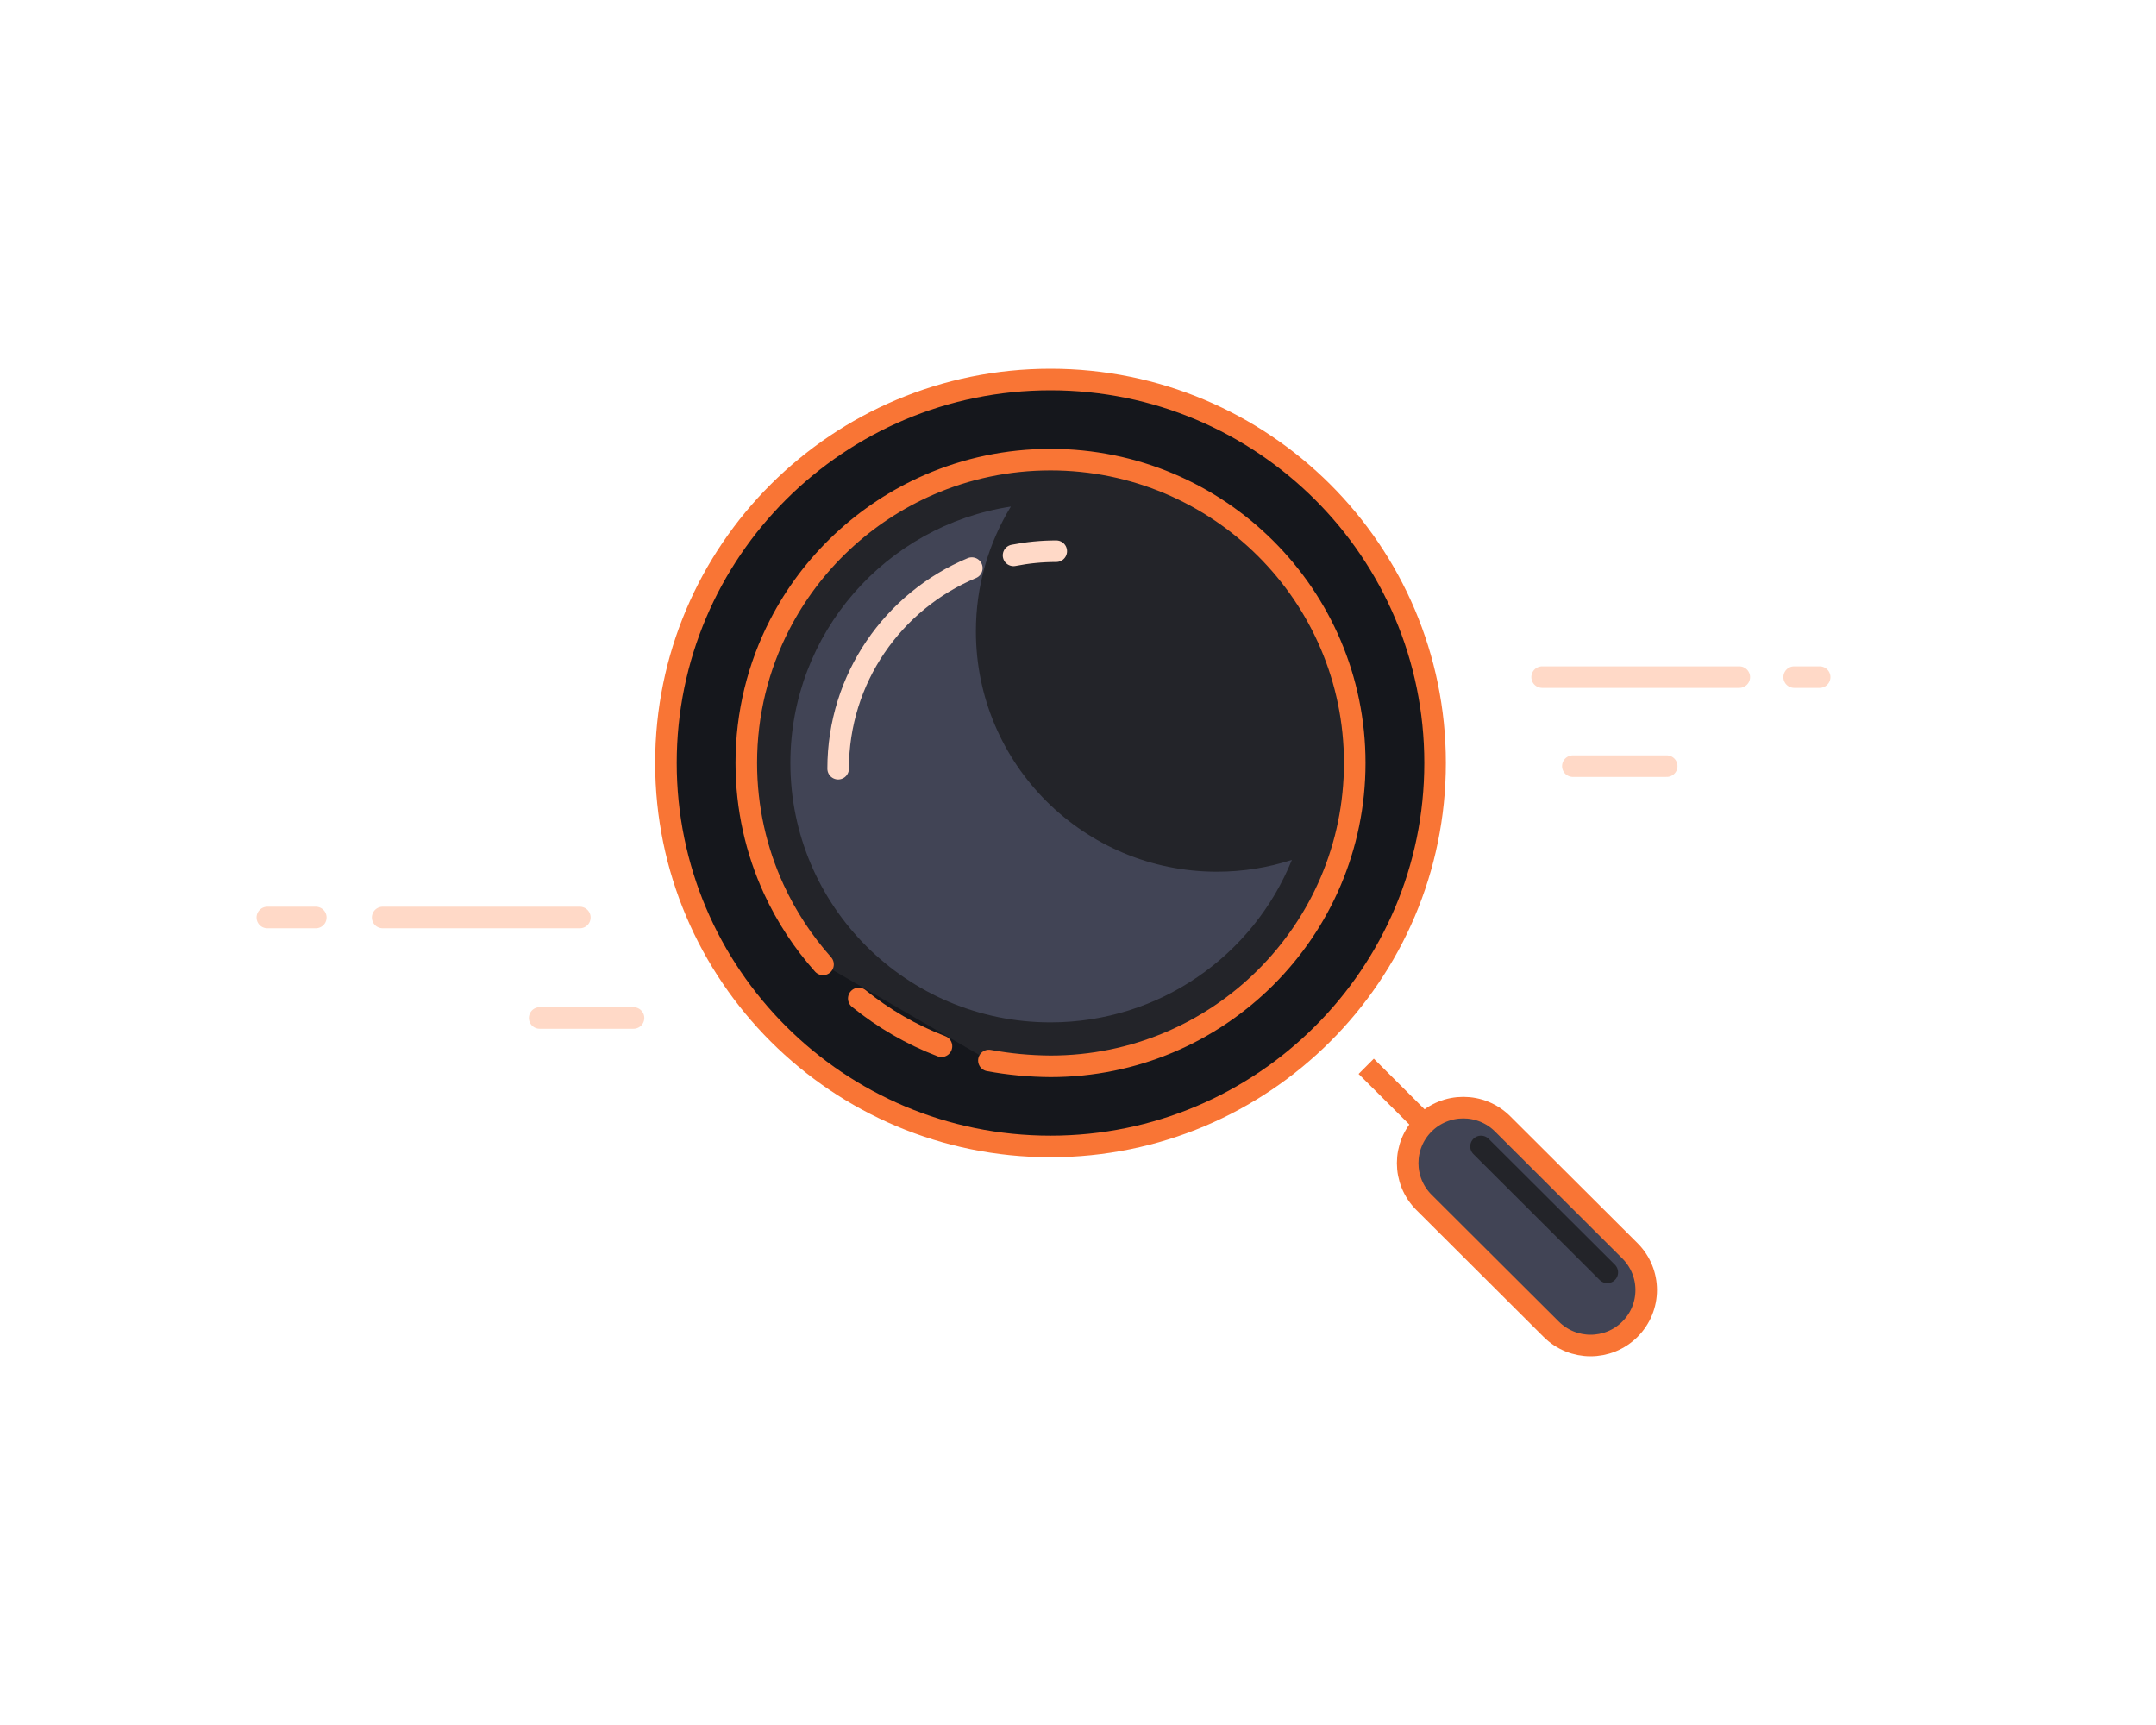
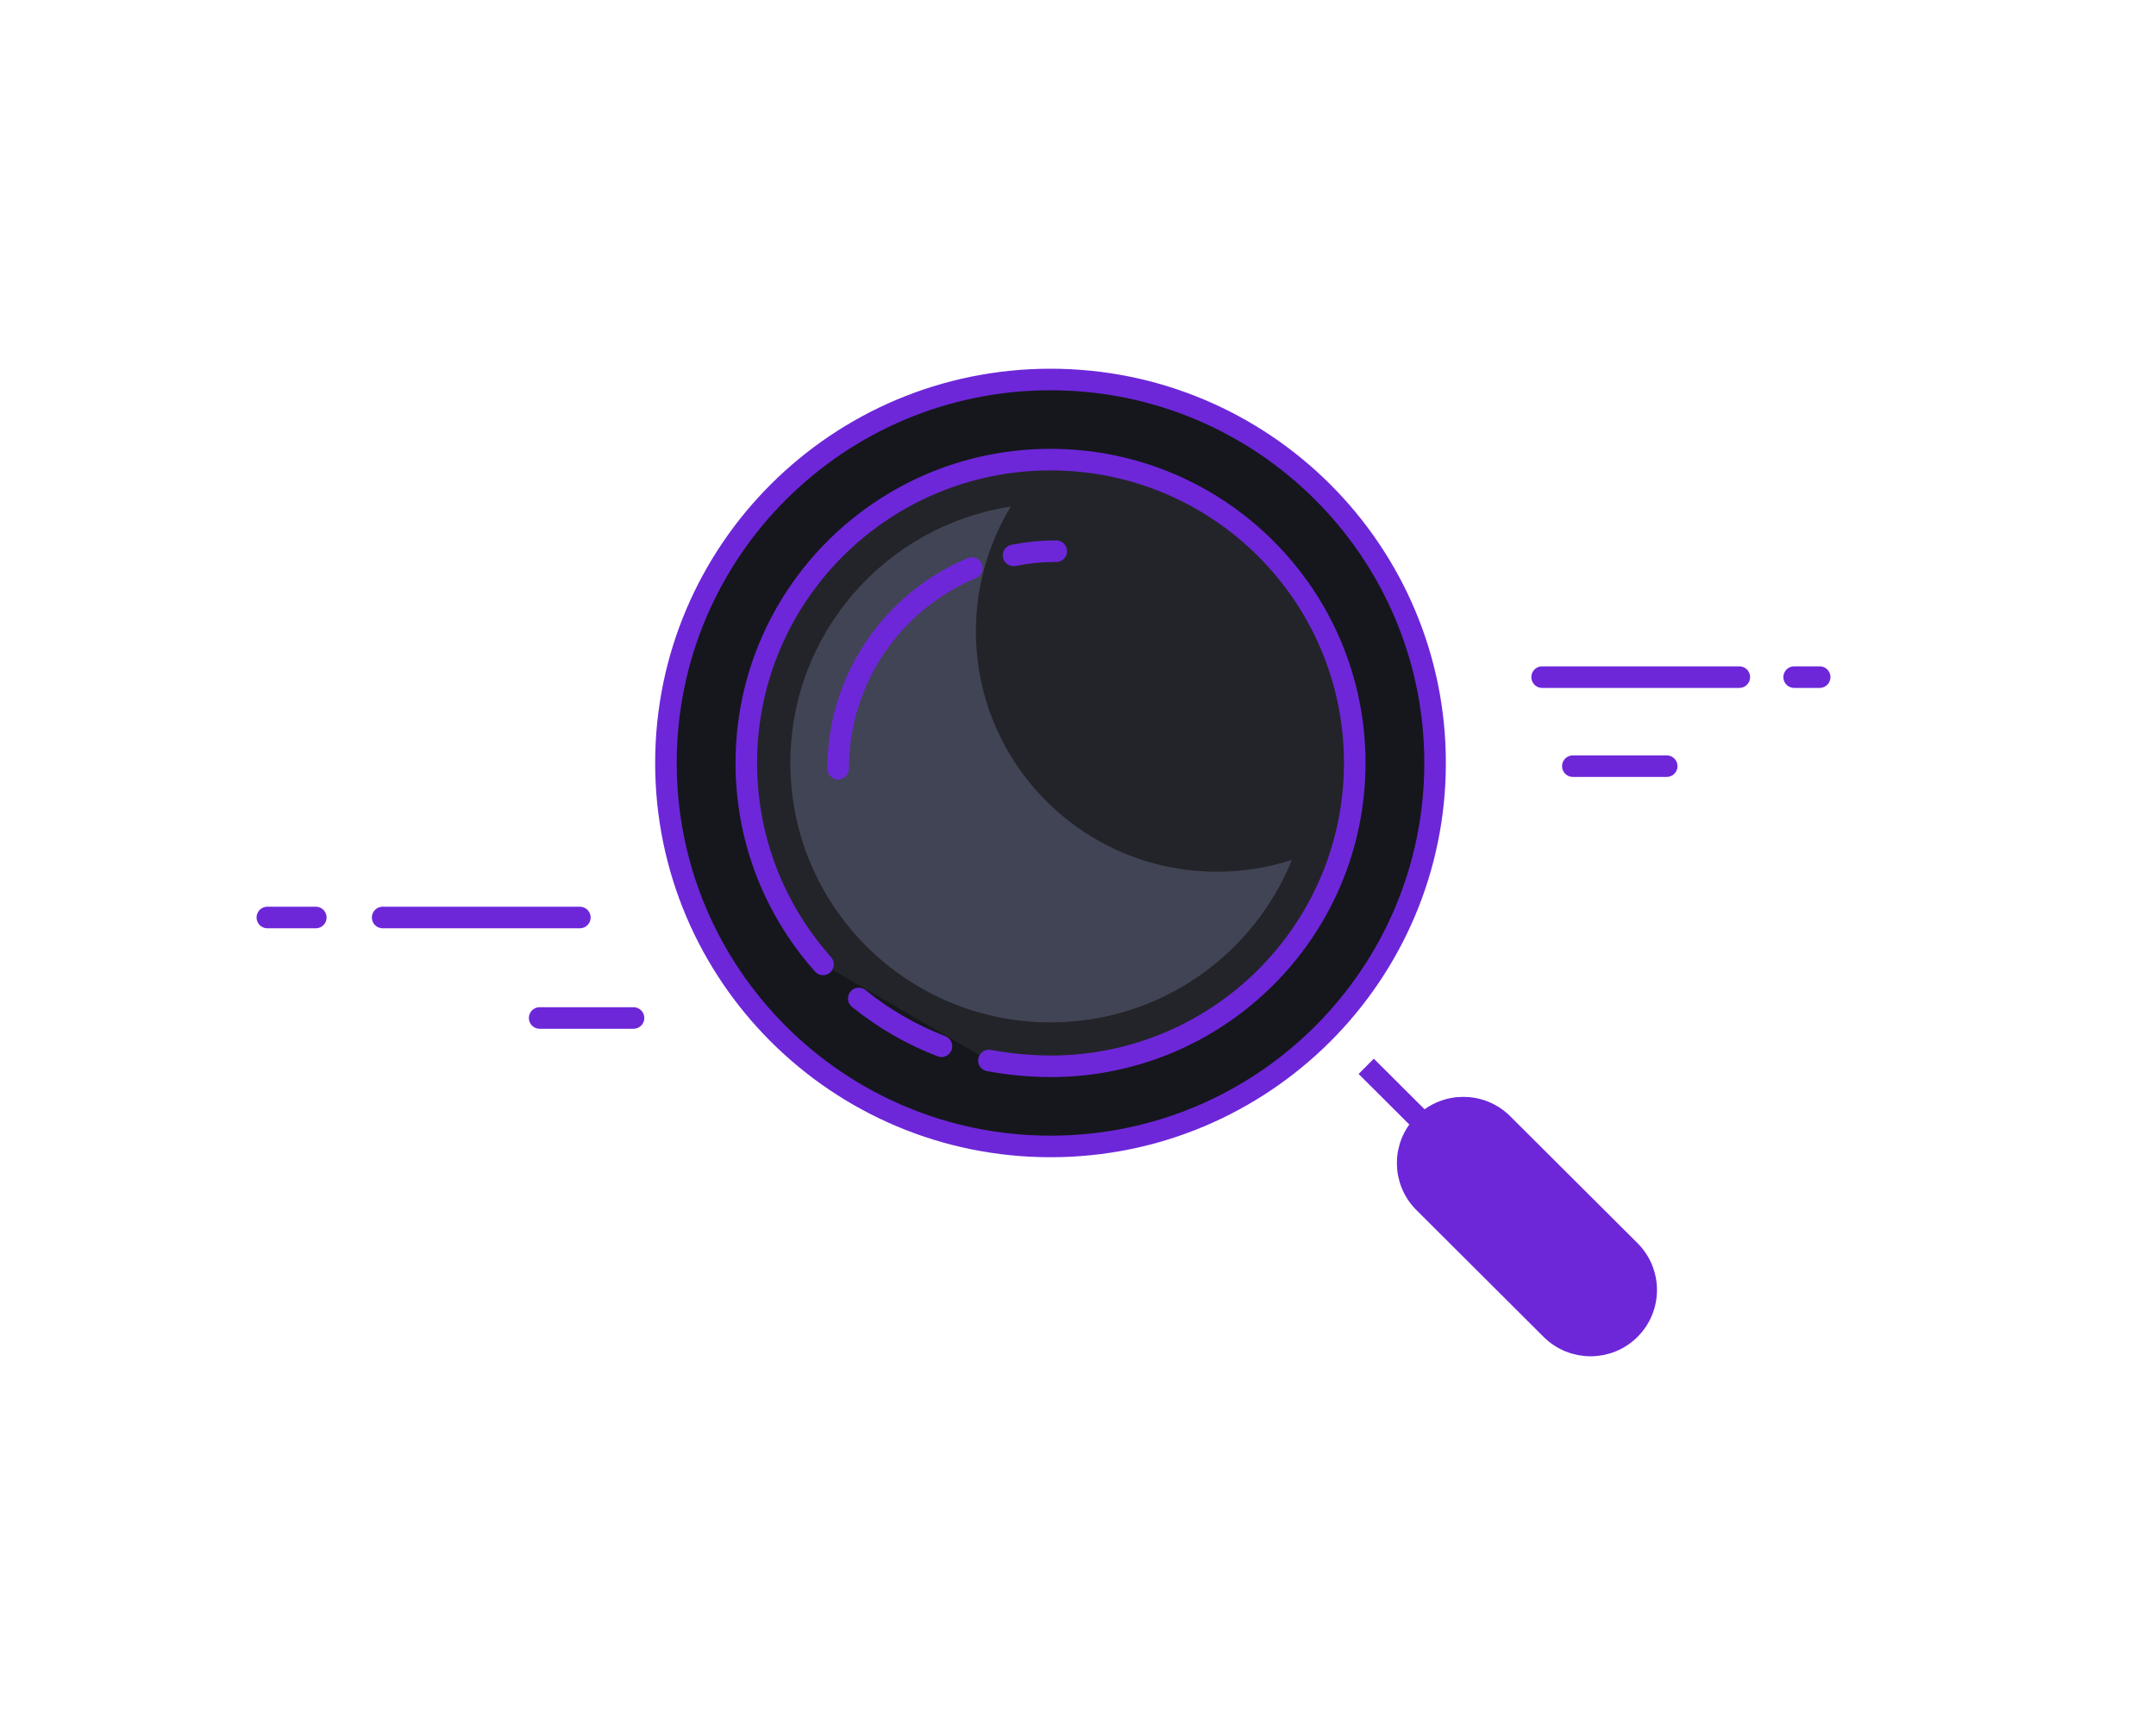
<svg xmlns="http://www.w3.org/2000/svg" width="250" height="200" viewBox="0 0 250 200" fill="none">
-   <path d="M121.813 132.921C146.441 132.921 166.406 113.016 166.406 88.461C166.406 63.906 146.441 44 121.813 44C97.184 44 77.219 63.906 77.219 88.461C77.219 113.016 97.184 132.921 121.813 132.921Z" fill="#15171C" stroke="#F97535" stroke-width="2.5" />
+   <path d="M121.813 132.921C146.441 132.921 166.406 113.016 166.406 88.461C166.406 63.906 146.441 44 121.813 44C97.184 44 77.219 63.906 77.219 88.461C77.219 113.016 97.184 132.921 121.813 132.921Z" fill="#15171C" stroke="#6D27D9" stroke-width="2.5" />
  <path fill-rule="evenodd" clip-rule="evenodd" d="M114.668 122.959C117.009 123.39 119.391 123.614 121.813 123.631C141.295 123.631 157.089 107.885 157.089 88.461C157.089 69.037 141.295 53.29 121.813 53.29C116.808 53.29 112.047 54.329 107.735 56.203C100.24 59.459 94.101 65.235 90.393 72.457C87.928 77.258 86.538 82.697 86.538 88.461C86.538 93.69 87.682 98.652 89.735 103.113C91.201 106.297 93.13 109.226 95.436 111.813" fill="#232429" />
-   <path d="M114.668 122.959C117.009 123.39 119.391 123.614 121.813 123.631C141.295 123.631 157.089 107.885 157.089 88.461C157.089 69.037 141.295 53.29 121.813 53.29C116.808 53.29 112.047 54.329 107.735 56.203C100.24 59.459 94.101 65.235 90.393 72.457C87.928 77.258 86.538 82.697 86.538 88.461C86.538 93.69 87.682 98.652 89.735 103.113C91.201 106.297 93.13 109.226 95.436 111.813" stroke="#F97535" stroke-width="2.5" stroke-linecap="round" />
-   <path d="M99.579 115.767C102.439 118.084 105.669 119.964 109.168 121.304" stroke="#F97535" stroke-width="2.5" stroke-linecap="round" />
-   <path d="M158.42 123.631L166.407 131.594" stroke="#F97535" stroke-width="2.5" />
-   <path fill-rule="evenodd" clip-rule="evenodd" d="M165.116 130.307C162.597 132.819 162.597 136.892 165.116 139.404L179.872 154.116C182.392 156.628 186.477 156.628 188.996 154.116C191.516 151.604 191.516 147.531 188.996 145.019L174.24 130.307C171.721 127.795 167.636 127.795 165.116 130.307Z" fill="#414455" stroke="#F97535" stroke-width="2.5" />
-   <path d="M171.731 132.921L186.374 147.52" stroke="#232429" stroke-width="2.5" stroke-linecap="round" />
+   <path d="M114.668 122.959C117.009 123.39 119.391 123.614 121.813 123.631C141.295 123.631 157.089 107.885 157.089 88.461C157.089 69.037 141.295 53.29 121.813 53.29C116.808 53.29 112.047 54.329 107.735 56.203C100.24 59.459 94.101 65.235 90.393 72.457C87.928 77.258 86.538 82.697 86.538 88.461C86.538 93.69 87.682 98.652 89.735 103.113C91.201 106.297 93.13 109.226 95.436 111.813" stroke="#6D27D9" stroke-width="2.5" stroke-linecap="round" />
+   <path d="M99.579 115.767C102.439 118.084 105.669 119.964 109.168 121.304" stroke="#6D27D9" stroke-width="2.5" stroke-linecap="round" />
+   <path d="M158.42 123.631L166.407 131.594" stroke="#6D27D9" stroke-width="2.5" />
+   <path fill-rule="evenodd" clip-rule="evenodd" d="M165.116 130.307C162.597 132.819 162.597 136.892 165.116 139.404L179.872 154.116C182.392 156.628 186.477 156.628 188.996 154.116C191.516 151.604 191.516 147.531 188.996 145.019L174.24 130.307C171.721 127.795 167.636 127.795 165.116 130.307Z" fill="#6D27D9" stroke="#6D27D9" stroke-width="2.5" />
+   <path d="M171.731 132.921L186.374 147.52" stroke="#6D27D9" stroke-width="2.5" stroke-linecap="round" />
  <path fill-rule="evenodd" clip-rule="evenodd" d="M113.161 73.198C113.161 88.591 125.676 101.069 141.115 101.069C144.148 101.069 147.068 100.587 149.802 99.697C145.339 110.74 134.489 118.536 121.813 118.536C105.153 118.536 91.648 105.071 91.648 88.461C91.648 73.41 102.737 60.941 117.214 58.733C114.642 62.951 113.161 67.902 113.161 73.198Z" fill="#414455" />
-   <path d="M122.479 63.908C120.784 63.908 119.127 64.074 117.526 64.391M112.688 65.867C103.581 69.682 97.187 78.659 97.187 89.124" stroke="#FFD9C7" stroke-width="2.5" stroke-linecap="round" />
-   <path d="M193.263 88.829H182.38M201.682 78.507H178.818H201.682ZM211 78.507H208.043H211Z" stroke="#FFD9C7" stroke-width="2.5" stroke-linecap="round" stroke-linejoin="round" />
-   <path d="M73.46 118.027H62.577M67.236 106.377H44.372H67.236ZM36.619 106.377H31H36.619Z" stroke="#FFD9C7" stroke-width="2.5" stroke-linecap="round" stroke-linejoin="round" />
+   <path d="M122.479 63.908C120.784 63.908 119.127 64.074 117.526 64.391M112.688 65.867C103.581 69.682 97.187 78.659 97.187 89.124" stroke="#6D27D9" stroke-width="2.5" stroke-linecap="round" />
+   <path d="M193.263 88.829H182.38M201.682 78.507H178.818H201.682ZM211 78.507H208.043H211Z" stroke="#6D27D9" stroke-width="2.5" stroke-linecap="round" stroke-linejoin="round" />
+   <path d="M73.46 118.027H62.577M67.236 106.377H44.372H67.236ZM36.619 106.377H31H36.619Z" stroke="#6D27D9" stroke-width="2.5" stroke-linecap="round" stroke-linejoin="round" />
</svg>
